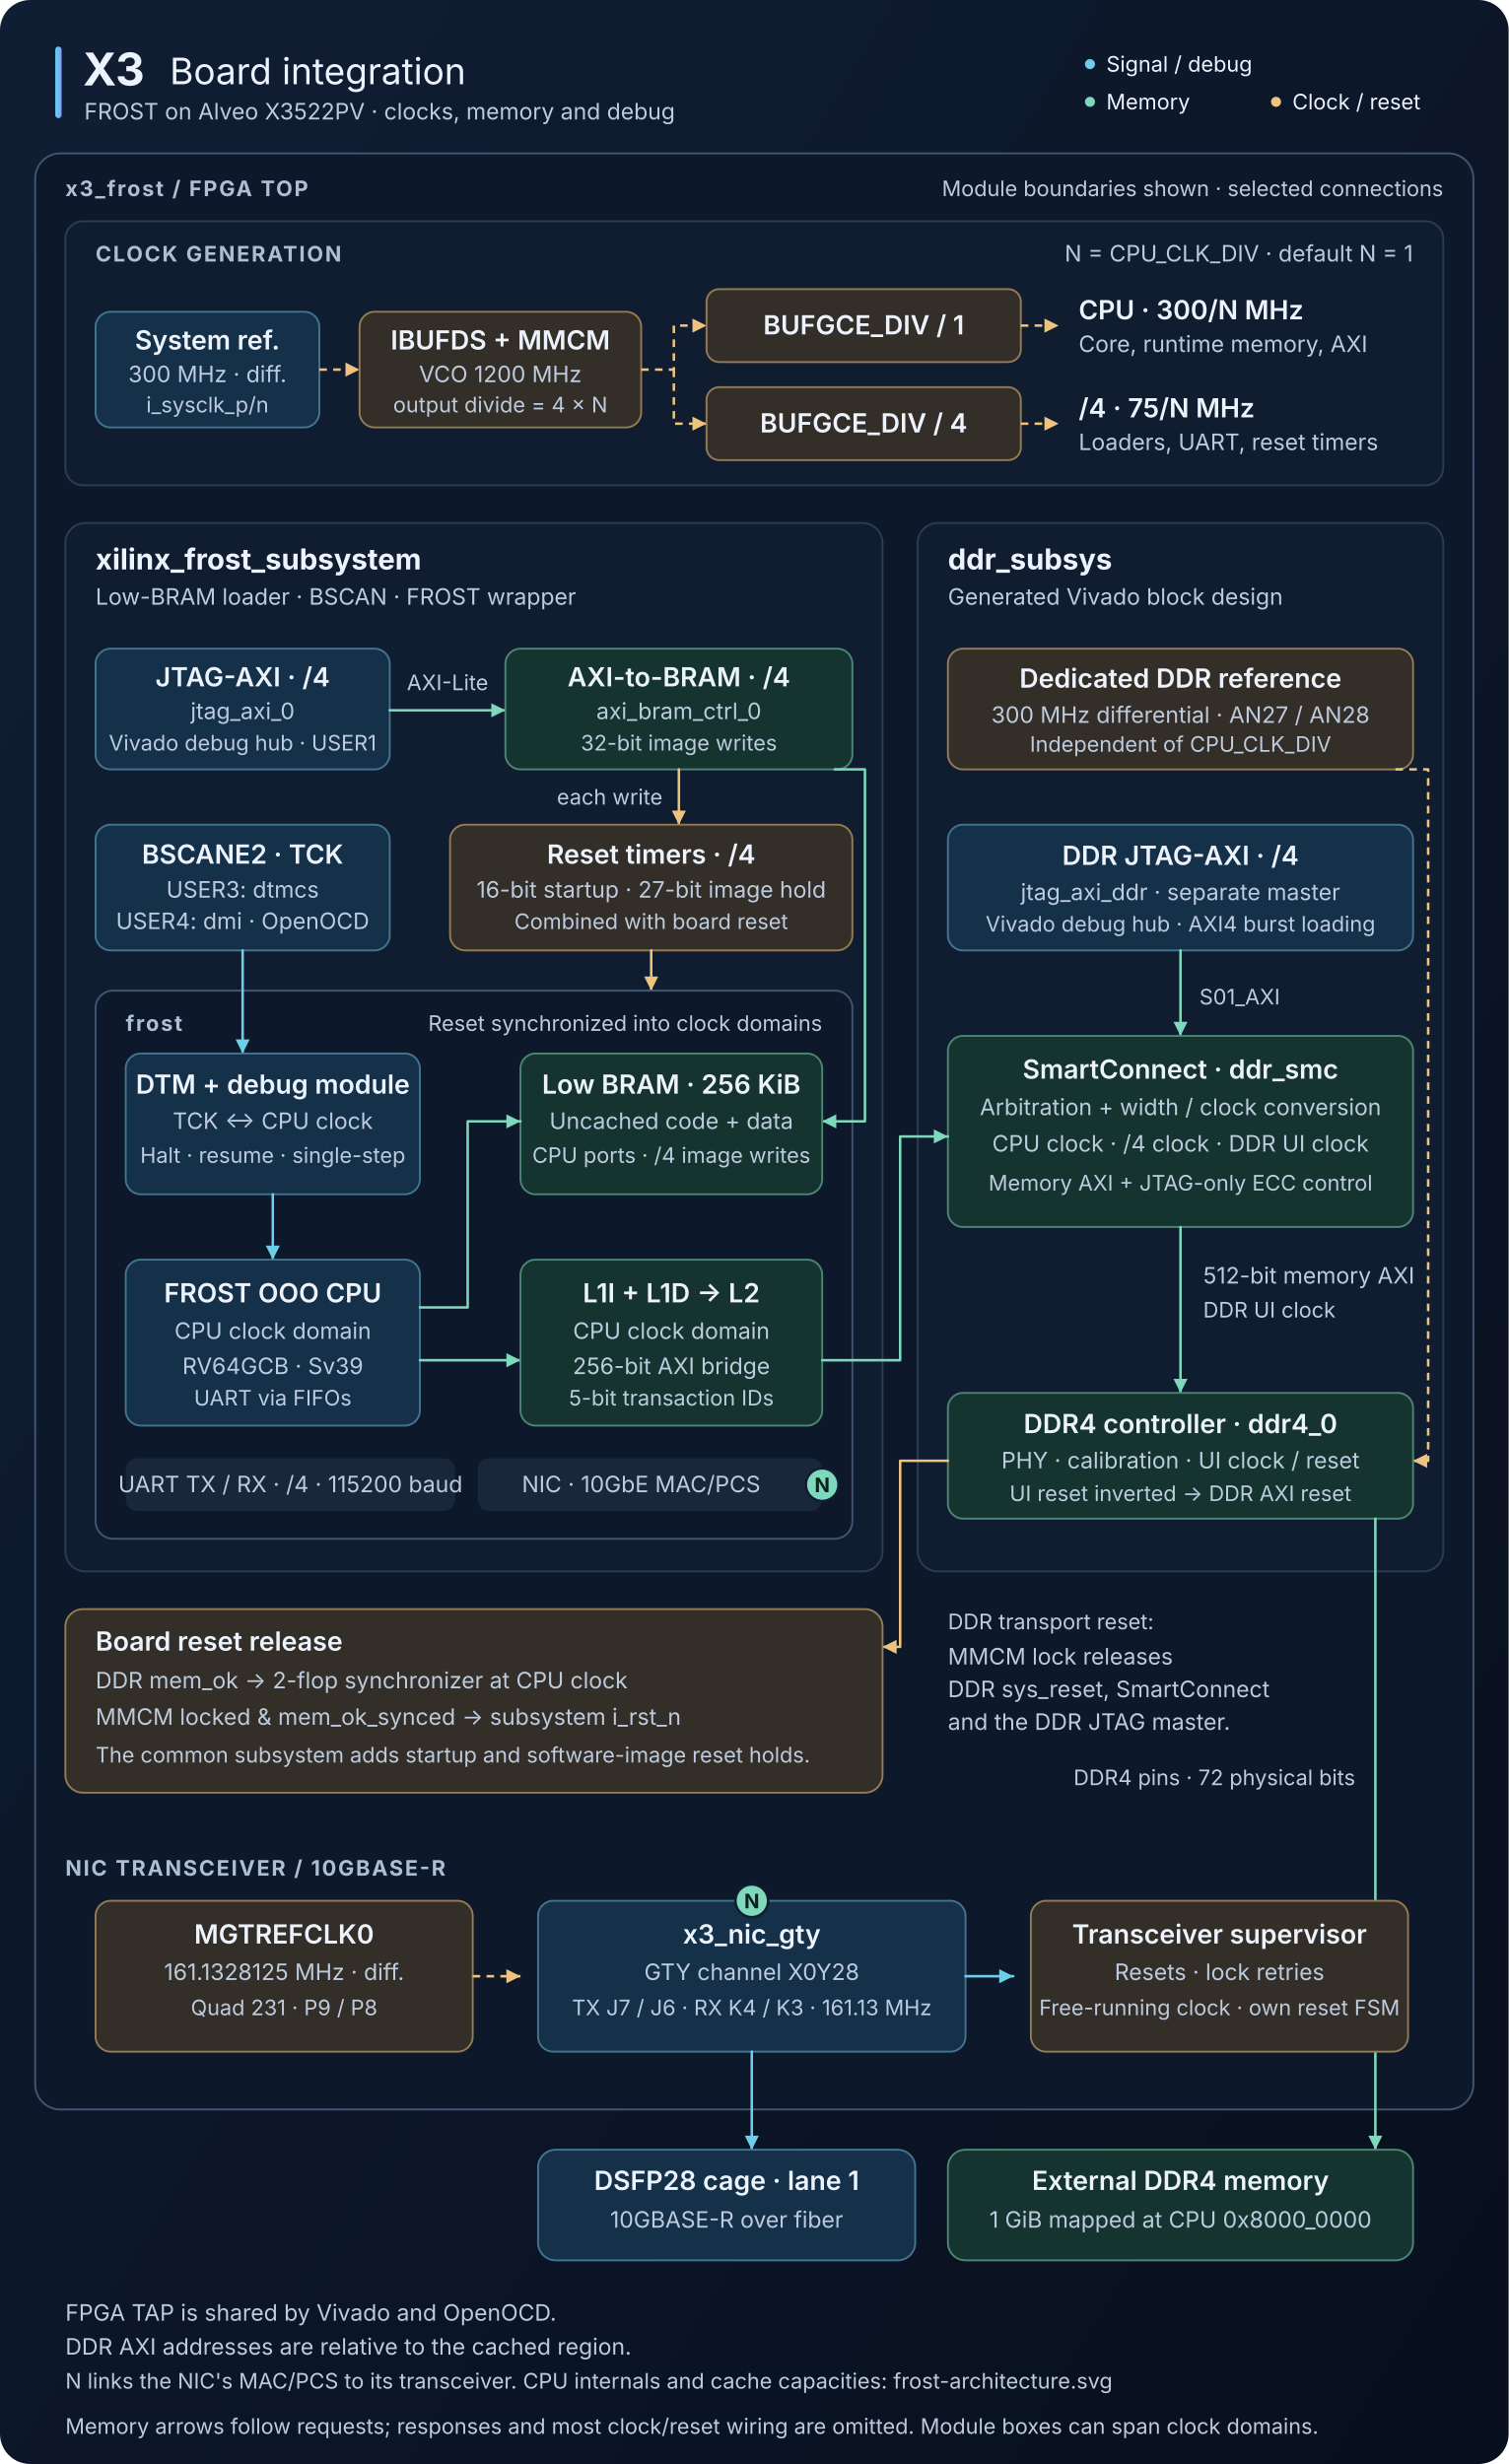
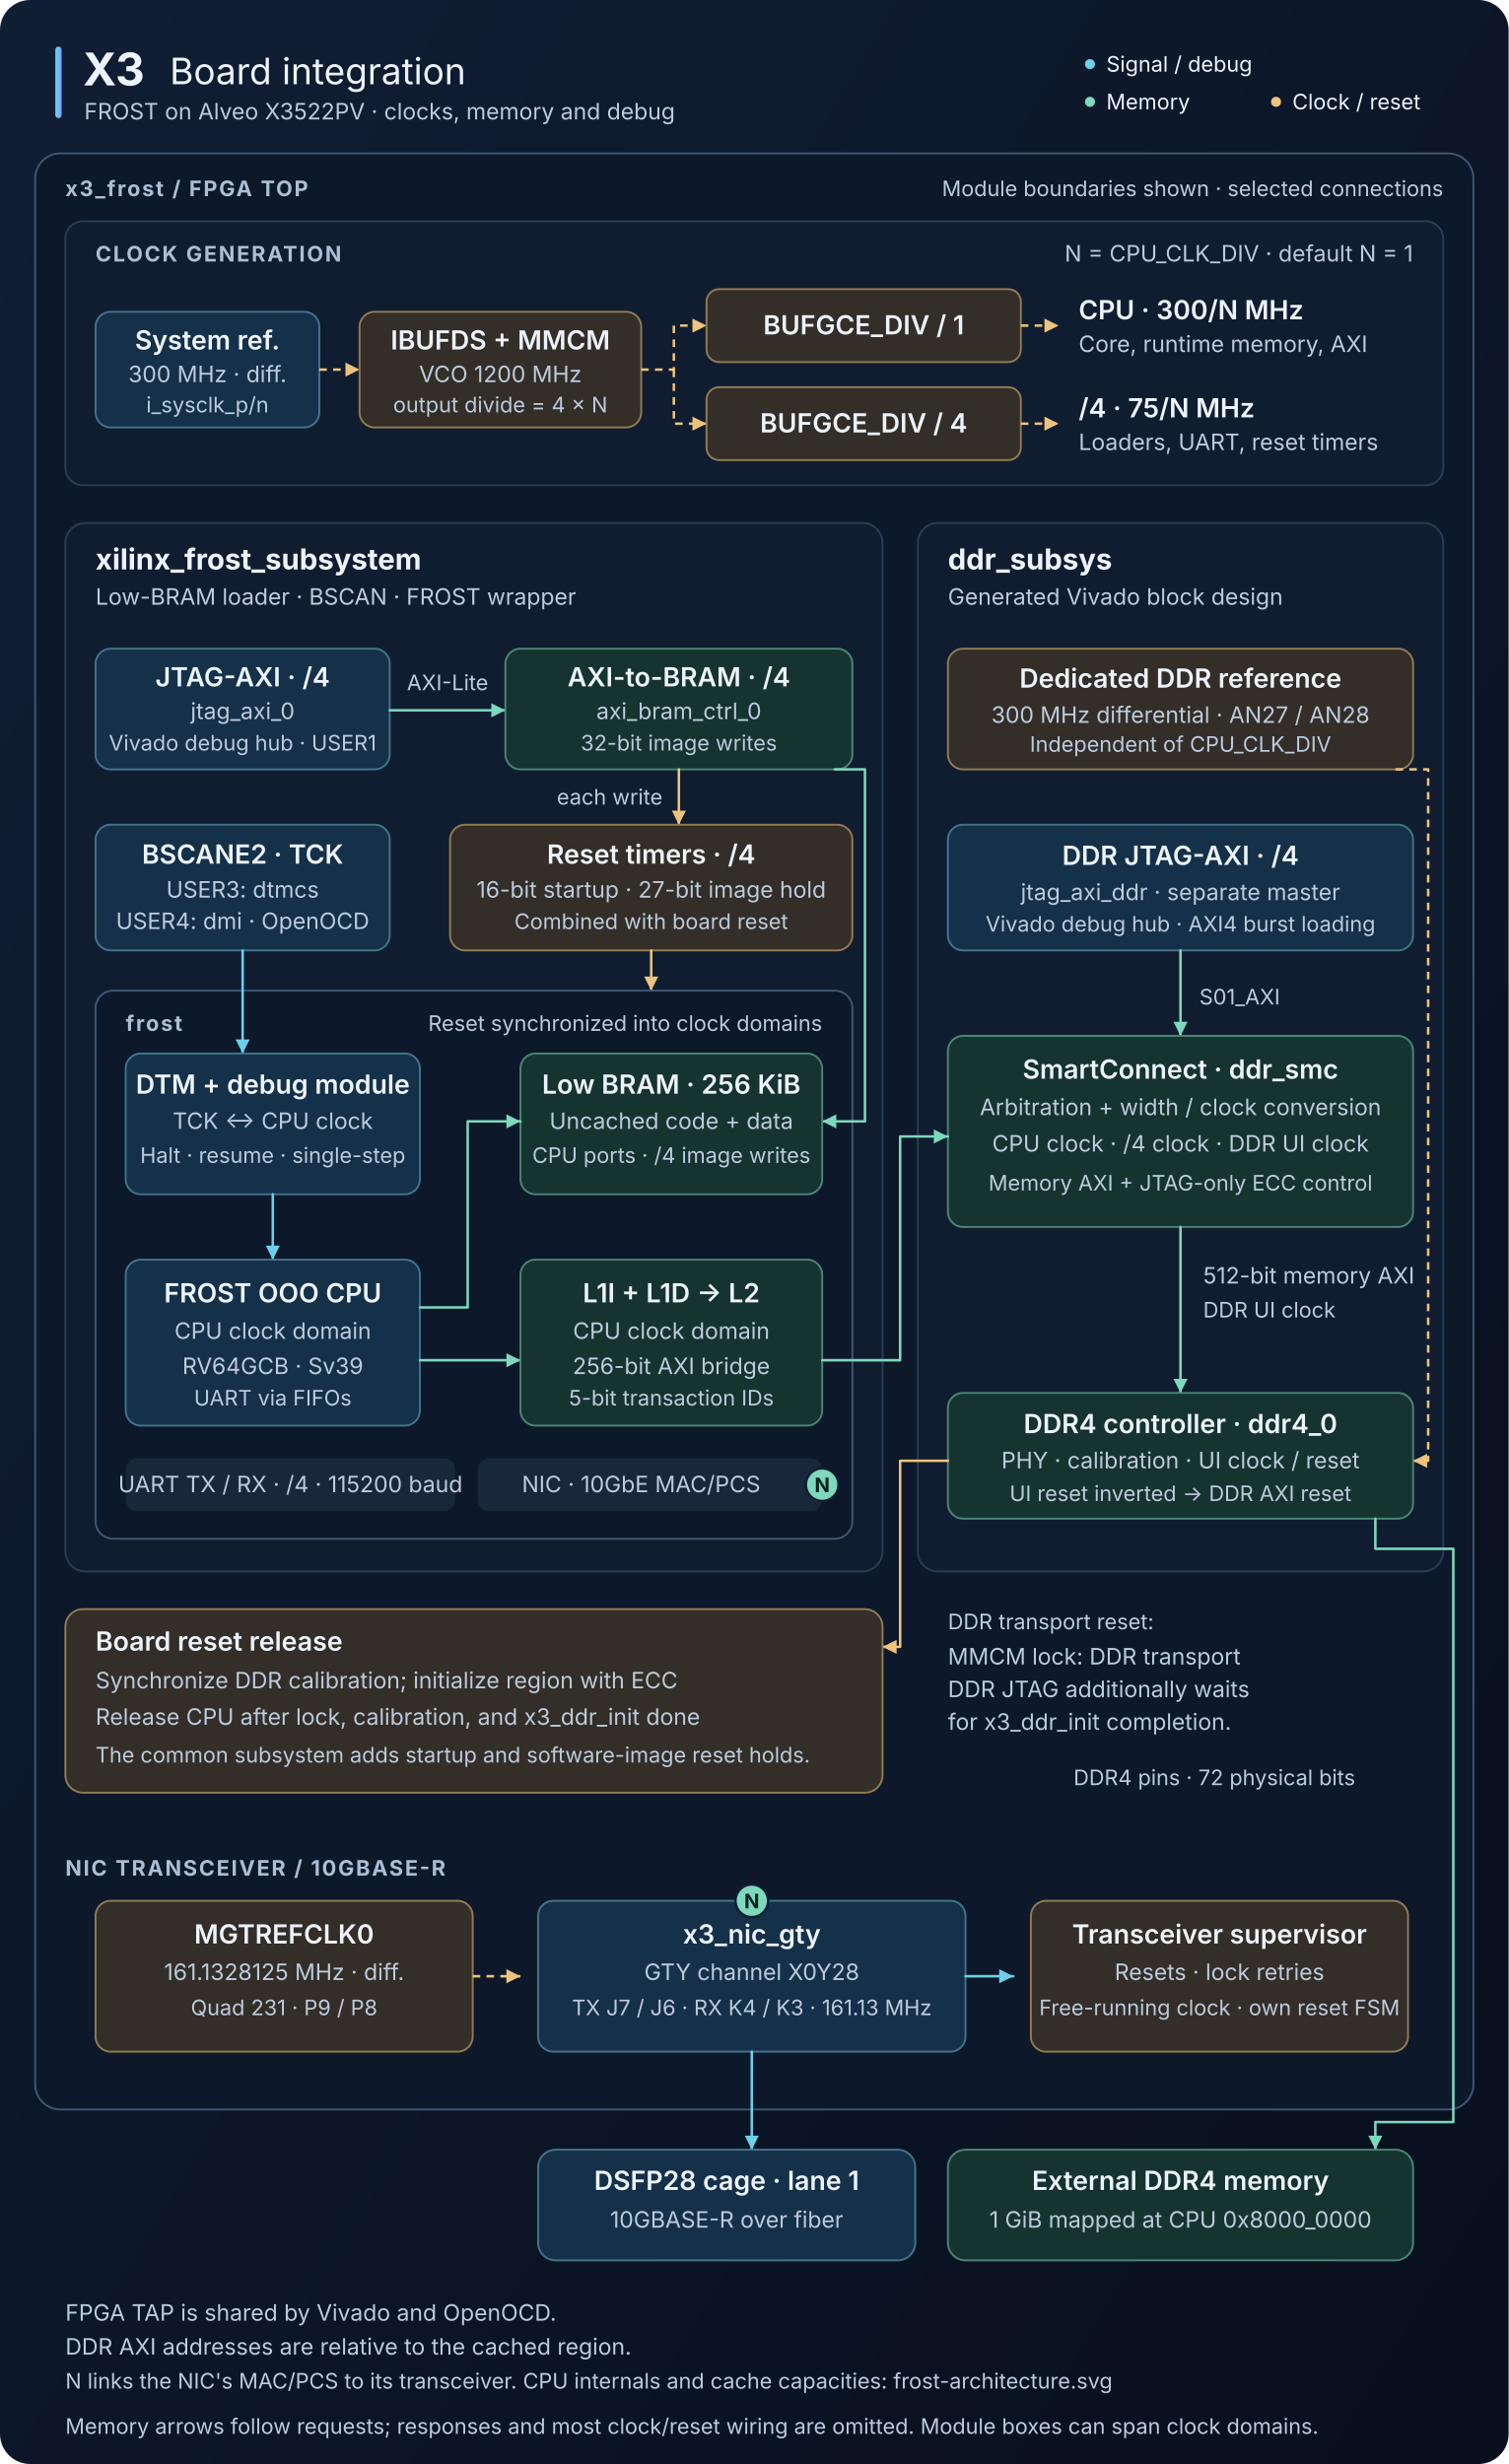
<svg xmlns="http://www.w3.org/2000/svg" width="1200" height="1960" viewBox="0 0 1200 1960" role="img" aria-labelledby="title desc">
  <defs>
    <linearGradient id="background" x2="1" y2="1">
      <stop stop-color="#101e34" />
      <stop offset="1" stop-color="#080f1d" />
    </linearGradient>
    <linearGradient id="accent">
      <stop stop-color="#62d8ef" />
      <stop offset="1" stop-color="#7f9cff" />
    </linearGradient>
    <marker id="signal-arrow" viewBox="0 0 10 10" refX="9" refY="5" markerWidth="7" markerHeight="7" orient="auto-start-reverse">
      <path d="M 1 1 L 9 5 L 1 9 Z" fill="#6dcee9" />
    </marker>
    <marker id="memory-arrow" viewBox="0 0 10 10" refX="9" refY="5" markerWidth="7" markerHeight="7" orient="auto-start-reverse">
      <path d="M 1 1 L 9 5 L 1 9 Z" fill="#7ed8bc" />
    </marker>
    <marker id="control-arrow" viewBox="0 0 10 10" refX="9" refY="5" markerWidth="7" markerHeight="7" orient="auto-start-reverse">
      <path d="M 1 1 L 9 5 L 1 9 Z" fill="#edc37d" />
    </marker>
    <style>
      text { font-family: -apple-system, BlinkMacSystemFont, "Segoe UI", sans-serif; fill: #edf3fc; }
      .heading { font-size: 23px; font-weight: 650; }
      .label { font-size: 21px; font-weight: 600; }
      .body { font-size: 18px; fill: #bdcbde; }
      .small { font-size: 17px; fill: #bdcbde; }
      .section { font-size: 17px; font-weight: 650; letter-spacing: 1.4px; fill: #adbed5; }
      .center { text-anchor: middle; }
      .boundary { fill: #0d182a; stroke: #405673; stroke-width: 1.5; }
      .panel { fill: #101d30; stroke: #2b3c55; stroke-width: 1.5; }
      .signal { fill: #153149; stroke: #42748f; stroke-width: 1.5; }
      .memory { fill: #16342f; stroke: #4b8674; stroke-width: 1.5; }
      .control { fill: #332e27; stroke: #947b54; stroke-width: 1.5; }
      .flow { fill: none; stroke: #6dcee9; stroke-width: 2; stroke-linejoin: round; stroke-linecap: round; }
      .memlink { fill: none; stroke: #7ed8bc; stroke-width: 2; stroke-linejoin: round; stroke-linecap: round; }
      .ctl { fill: none; stroke: #edc37d; stroke-width: 2; stroke-linejoin: round; stroke-linecap: round; }
      .clock { fill: none; stroke: #edc37d; stroke-width: 2; stroke-dasharray: 6 5; stroke-linejoin: round; }
      .port { fill: #7ed8bc; stroke: #101d30; stroke-width: 2; }
      .port-text { font-size: 16px; font-weight: 750; fill: #0a221c; text-anchor: middle; }
    </style>
  </defs>
  <rect width="1200" height="1960" rx="24" fill="url(#background)" />
  <rect x="44" y="37" width="5" height="57" rx="2.5" fill="url(#accent)" />
  <text x="66" y="68" font-size="36" font-weight="750">X3</text>
  <text x="135" y="67" font-size="29">Board integration</text>
  <text x="67" y="95" class="body">FROST on Alveo X3522PV · clocks, memory and debug</text>
  <g class="small">
    <circle cx="867" cy="51" r="4" fill="#6dcee9" />
    <text x="880" y="57">Signal / debug</text>
    <circle cx="867" cy="81" r="4" fill="#7ed8bc" />
    <text x="880" y="87">Memory</text>
    <circle cx="1015" cy="81" r="4" fill="#edc37d" />
    <text x="1028" y="87">Clock / reset</text>
  </g>
  <rect x="28" y="122" width="1144" height="1556" rx="20" class="boundary" />
  <text x="52" y="156" class="section">x3_frost / FPGA TOP</text>
  <text x="1148" y="156" class="small" text-anchor="end">Module boundaries shown · selected connections</text>
  <g id="clock-generation">
    <rect x="52" y="176" width="1096" height="210" rx="14" class="panel" />
    <text x="76" y="208" class="section">CLOCK GENERATION</text>
    <text x="1124" y="208" class="body" text-anchor="end">N = CPU_CLK_DIV · default N = 1</text>
    <rect x="76" y="248" width="178" height="92" rx="12" class="signal" />
    <text x="165" y="278" class="label center">System ref.</text>
    <text x="165" y="304" class="body center">300 MHz · diff.</text>
    <text x="165" y="328" class="small center">i_sysclk_p/n</text>
    <path d="M 254 294 H 286" class="clock" marker-end="url(#control-arrow)" />
    <rect x="286" y="248" width="224" height="92" rx="12" class="control" />
    <text x="398" y="278" class="label center">IBUFDS + MMCM</text>
    <text x="398" y="304" class="body center">VCO 1200 MHz</text>
    <text x="398" y="328" class="small center">output divide = 4 × N</text>
    <path d="M 510 294 H 536 V 259 H 562" class="clock" marker-end="url(#control-arrow)" />
    <path d="M 536 294 V 337 H 562" class="clock" marker-end="url(#control-arrow)" />
    <rect x="562" y="230" width="250" height="58" rx="10" class="control" />
    <text x="687" y="266" class="label center">BUFGCE_DIV / 1</text>
    <rect x="562" y="308" width="250" height="58" rx="10" class="control" />
    <text x="687" y="344" class="label center">BUFGCE_DIV / 4</text>
    <path d="M 812 259 H 842" class="clock" marker-end="url(#control-arrow)" />
    <path d="M 812 337 H 842" class="clock" marker-end="url(#control-arrow)" />
    <text x="858" y="254" class="label">CPU · 300/N MHz</text>
    <text x="858" y="280" class="body">Core, runtime memory, AXI</text>
    <text x="858" y="332" class="label">/4 · 75/N MHz</text>
    <text x="858" y="358" class="body">Loaders, UART, reset timers</text>
  </g>
  <rect x="52" y="416" width="650" height="834" rx="16" class="panel" />
  <text x="76" y="453" class="heading">xilinx_frost_subsystem</text>
  <text x="76" y="481" class="body">Low-BRAM loader · BSCAN · FROST wrapper</text>
  <g id="bram-loader">
    <rect x="76" y="516" width="234" height="96" rx="12" class="signal" />
    <text x="193" y="546" class="label center">JTAG-AXI · /4</text>
    <text x="193" y="572" class="body center">jtag_axi_0</text>
    <text x="193" y="597" class="small center">Vivado debug hub · USER1</text>
    <path d="M 310 565 H 402" class="memlink" marker-end="url(#memory-arrow)" />
    <text x="356" y="549" class="small center">AXI-Lite</text>
    <rect x="402" y="516" width="276" height="96" rx="12" class="memory" />
    <text x="540" y="546" class="label center">AXI-to-BRAM · /4</text>
    <text x="540" y="572" class="body center">axi_bram_ctrl_0</text>
    <text x="540" y="597" class="small center">32-bit image writes</text>
    <path d="M 540 612 V 656" class="ctl" marker-end="url(#control-arrow)" />
    <text x="527" y="640" class="small" text-anchor="end">each write</text>
  </g>
  <g id="bscan-and-reset">
    <rect x="76" y="656" width="234" height="100" rx="12" class="signal" />
    <text x="193" y="687" class="label center">BSCANE2 · TCK</text>
    <text x="193" y="714" class="body center">USER3: dtmcs</text>
    <text x="193" y="739" class="body center">USER4: dmi · OpenOCD</text>
    <rect x="358" y="656" width="320" height="100" rx="12" class="control" />
    <text x="518" y="687" class="label center">Reset timers · /4</text>
    <text x="518" y="714" class="body center">16-bit startup · 27-bit image hold</text>
    <text x="518" y="739" class="small center">Combined with board reset</text>
    <path d="M 518 756 V 788" class="ctl" marker-end="url(#control-arrow)" />
  </g>
  <rect x="76" y="788" width="602" height="436" rx="14" class="boundary" />
  <text x="100" y="820" class="section">frost</text>
  <text x="654" y="820" class="small" text-anchor="end">Reset synchronized into clock domains</text>
  <path d="M 193 756 V 838" class="flow" marker-end="url(#signal-arrow)" />
  <path d="M 664 612 H 688 V 892 H 654" class="memlink" marker-end="url(#memory-arrow)" />
  <rect x="100" y="838" width="234" height="112" rx="12" class="signal" />
  <text x="217" y="870" class="label center">DTM + debug module</text>
  <text x="217" y="898" class="body center">TCK ↔ CPU clock</text>
  <text x="217" y="925" class="small center">Halt · resume · single-step</text>
  <rect x="414" y="838" width="240" height="112" rx="12" class="memory" />
  <text x="534" y="870" class="label center">Low BRAM · 256 KiB</text>
  <text x="534" y="898" class="body center">Uncached code + data</text>
  <text x="534" y="925" class="small center">CPU ports · /4 image writes</text>
  <path d="M 217 950 V 1002" class="flow" marker-end="url(#signal-arrow)" />
  <rect x="100" y="1002" width="234" height="132" rx="12" class="signal" />
  <text x="217" y="1036" class="label center">FROST OOO CPU</text>
  <text x="217" y="1065" class="body center">CPU clock domain</text>
  <text x="217" y="1093" class="body center">RV64GCB · Sv39</text>
  <text x="217" y="1118" class="small center">UART via FIFOs</text>
  <path d="M 334 1040 H 372 V 892 H 414" class="memlink" marker-end="url(#memory-arrow)" />
  <path d="M 334 1082 H 414" class="memlink" marker-end="url(#memory-arrow)" />
  <rect x="414" y="1002" width="240" height="132" rx="12" class="memory" />
  <text x="534" y="1036" class="label center">L1I + L1D → L2</text>
  <text x="534" y="1065" class="body center">CPU clock domain</text>
  <text x="534" y="1093" class="body center">256-bit AXI bridge</text>
  <text x="534" y="1118" class="small center">5-bit transaction IDs</text>
  <rect x="100" y="1160" width="262" height="42" rx="9" fill="#19273b" />
  <text x="231" y="1187" class="body center">UART TX / RX · /4 · 115200 baud</text>
  <rect x="380" y="1160" width="274" height="42" rx="9" fill="#19273b" />
  <text x="510" y="1187" class="body center">NIC · 10GbE MAC/PCS</text>
  <circle cx="654" cy="1181" r="13" class="port" />
  <text x="654" y="1187" class="port-text">N</text>
  <rect x="730" y="416" width="418" height="834" rx="16" class="panel" />
  <text x="754" y="453" class="heading">ddr_subsys</text>
  <text x="754" y="481" class="body">Generated Vivado block design</text>
  <rect x="754" y="516" width="370" height="96" rx="12" class="control" />
  <text x="939" y="547" class="label center">Dedicated DDR reference</text>
  <text x="939" y="575" class="body center">300 MHz differential · AN27 / AN28</text>
  <text x="939" y="598" class="small center">Independent of CPU_CLK_DIV</text>
  <path d="M 1110 612 H 1136 V 1162 H 1124" class="clock" marker-end="url(#control-arrow)" />
  <rect x="754" y="656" width="370" height="100" rx="12" class="signal" />
  <text x="939" y="688" class="label center">DDR JTAG-AXI · /4</text>
  <text x="939" y="716" class="body center">jtag_axi_ddr · separate master</text>
  <text x="939" y="741" class="small center">Vivado debug hub · AXI4 burst loading</text>
  <path d="M 939 756 V 824" class="memlink" marker-end="url(#memory-arrow)" />
  <text x="954" y="799" class="small">S01_AXI</text>
  <rect x="754" y="824" width="370" height="152" rx="12" class="memory" />
  <text x="939" y="858" class="label center">SmartConnect · ddr_smc</text>
  <text x="939" y="887" class="body center">Arbitration + width / clock conversion</text>
  <text x="939" y="916" class="body center">CPU clock · /4 clock · DDR UI clock</text>
  <text x="939" y="947" class="small center">Memory AXI + JTAG-only ECC control</text>
  <path d="M 654 1082 H 716 V 904 H 754" class="memlink" marker-end="url(#memory-arrow)" />
  <path d="M 939 976 V 1108" class="memlink" marker-end="url(#memory-arrow)" />
  <text x="957" y="1021" class="body">512-bit memory AXI</text>
  <text x="957" y="1048" class="small">DDR UI clock</text>
  <rect x="754" y="1108" width="370" height="100" rx="12" class="memory" />
  <text x="939" y="1140" class="label center">DDR4 controller · ddr4_0</text>
  <text x="939" y="1168" class="body center">PHY · calibration · UI clock / reset</text>
  <text x="939" y="1194" class="small center">UI reset inverted → DDR AXI reset</text>
  <path d="M 754 1162 H 716 V 1310 H 702" class="ctl" marker-end="url(#control-arrow)" />
  <rect x="52" y="1280" width="650" height="146" rx="14" class="control" />
  <text x="76" y="1313" class="label">Board reset release</text>
-   <text x="76" y="1343" class="body">DDR mem_ok → 2-flop synchronizer at CPU clock</text>
-   <text x="76" y="1372" class="body">MMCM locked &amp; mem_ok_synced → subsystem i_rst_n</text>
+   <text x="76" y="1343" class="body">Synchronize DDR calibration; initialize region with ECC</text>
+   <text x="76" y="1372" class="body">Release CPU after lock, calibration, and x3_ddr_init done</text>
  <text x="76" y="1402" class="small">The common subsystem adds startup and software-image reset holds.</text>
  <text x="754" y="1296" class="small">DDR transport reset:</text>
-   <text x="754" y="1324" class="body">MMCM lock releases</text>
-   <text x="754" y="1350" class="body">DDR sys_reset, SmartConnect</text>
-   <text x="754" y="1376" class="body">and the DDR JTAG master.</text>
-   <path d="M 1094 1208 V 1710" class="memlink" marker-end="url(#memory-arrow)" />
+   <text x="754" y="1324" class="body">MMCM lock: DDR transport</text>
+   <text x="754" y="1350" class="body">DDR JTAG additionally waits</text>
+   <text x="754" y="1376" class="body">for x3_ddr_init completion.</text>
+   <path d="M 1094 1208 V 1232 H 1156 V 1688 H 1094 V 1710" class="memlink" marker-end="url(#memory-arrow)" />
  <text x="1078" y="1420" class="small" text-anchor="end">DDR4 pins · 72 physical bits</text>
  <text x="52" y="1492" class="section">NIC TRANSCEIVER / 10GBASE-R</text>
  <rect x="76" y="1512" width="300" height="120" rx="12" class="control" />
  <text x="226" y="1546" class="label center">MGTREFCLK0</text>
  <text x="226" y="1575" class="body center">161.1328125 MHz · diff.</text>
  <text x="226" y="1603" class="small center">Quad 231 · P9 / P8</text>
  <path d="M 376 1572 H 414" class="clock" marker-end="url(#control-arrow)" />
  <rect x="428" y="1512" width="340" height="120" rx="12" class="signal" />
  <text x="598" y="1546" class="label center">x3_nic_gty</text>
  <text x="598" y="1575" class="body center">GTY channel X0Y28</text>
  <text x="598" y="1603" class="small center">TX J7 / J6 · RX K4 / K3 · 161.13 MHz</text>
  <circle cx="598" cy="1512" r="13" class="port" />
  <text x="598" y="1518" class="port-text">N</text>
  <path d="M 768 1572 H 806" class="flow" marker-end="url(#signal-arrow)" />
  <rect x="820" y="1512" width="300" height="120" rx="12" class="control" />
  <text x="970" y="1546" class="label center">Transceiver supervisor</text>
  <text x="970" y="1575" class="body center">Resets · lock retries</text>
  <text x="970" y="1603" class="small center">Free-running clock · own reset FSM</text>
  <path d="M 598 1632 V 1710" class="flow" marker-end="url(#signal-arrow)" />
  <rect x="428" y="1710" width="300" height="88" rx="14" class="signal" />
  <text x="578" y="1742" class="label center">DSFP28 cage · lane 1</text>
  <text x="578" y="1772" class="body center">10GBASE-R over fiber</text>
  <rect x="754" y="1710" width="370" height="88" rx="14" class="memory" />
  <text x="939" y="1742" class="label center">External DDR4 memory</text>
  <text x="939" y="1772" class="body center">1 GiB mapped at CPU 0x8000_0000</text>
  <text x="52" y="1846" class="body">FPGA TAP is shared by Vivado and OpenOCD.</text>
  <text x="52" y="1873" class="body">DDR AXI addresses are relative to the cached region.</text>
  <text x="52" y="1900" class="small">N links the NIC's MAC/PCS to its transceiver. CPU internals and cache capacities: frost-architecture.svg</text>
  <text x="52" y="1936" class="small">Memory arrows follow requests; responses and most clock/reset wiring are omitted. Module boxes can span clock domains.</text>
</svg>
